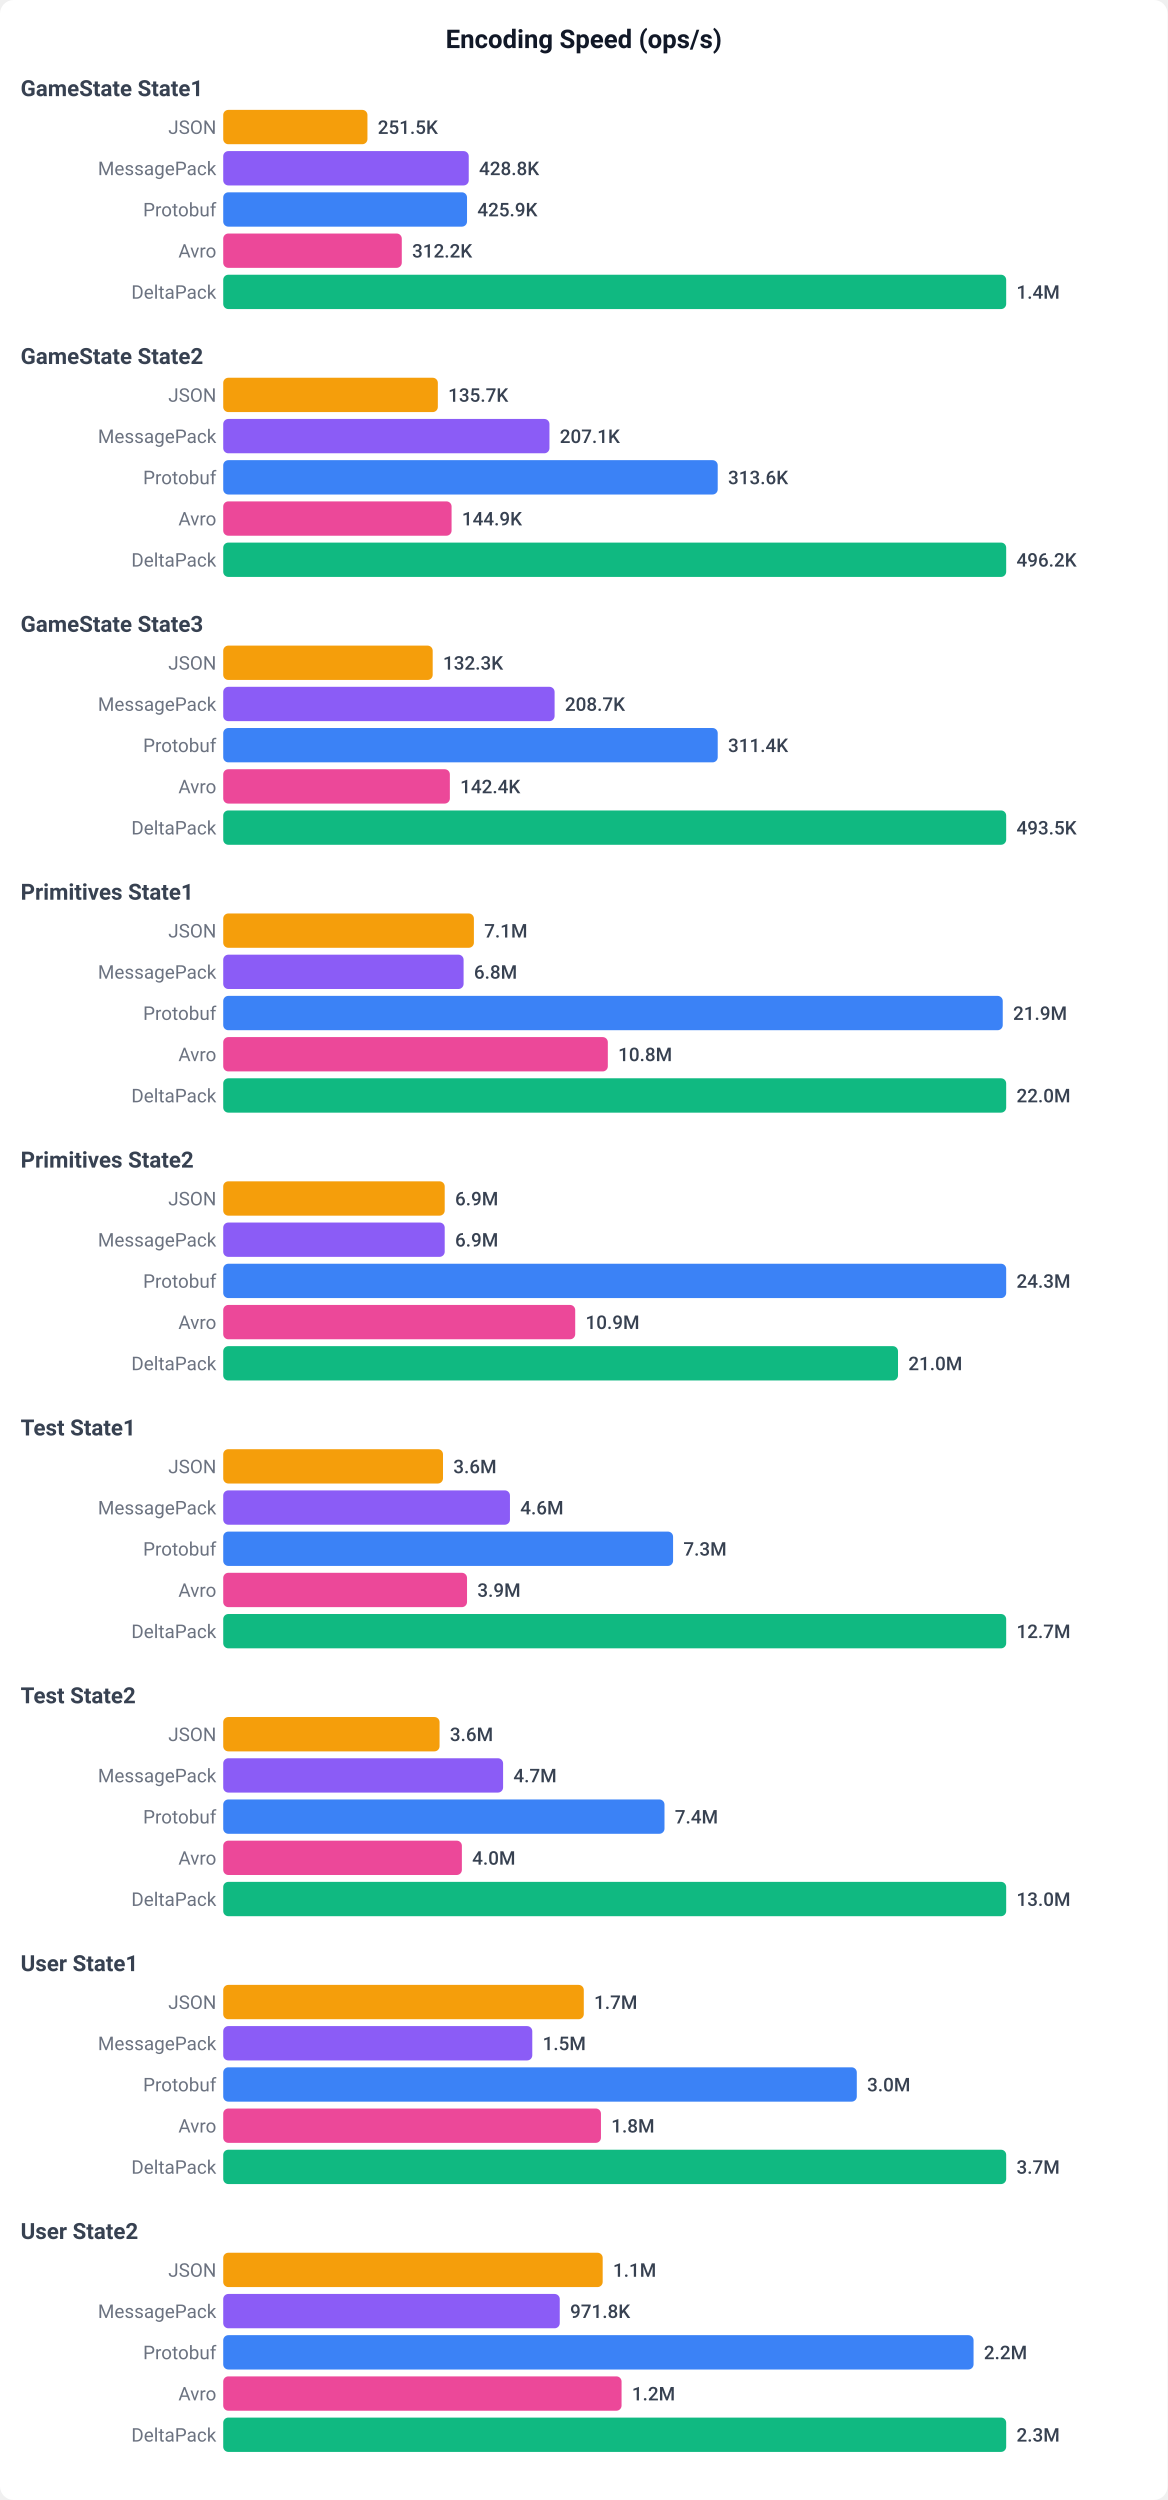
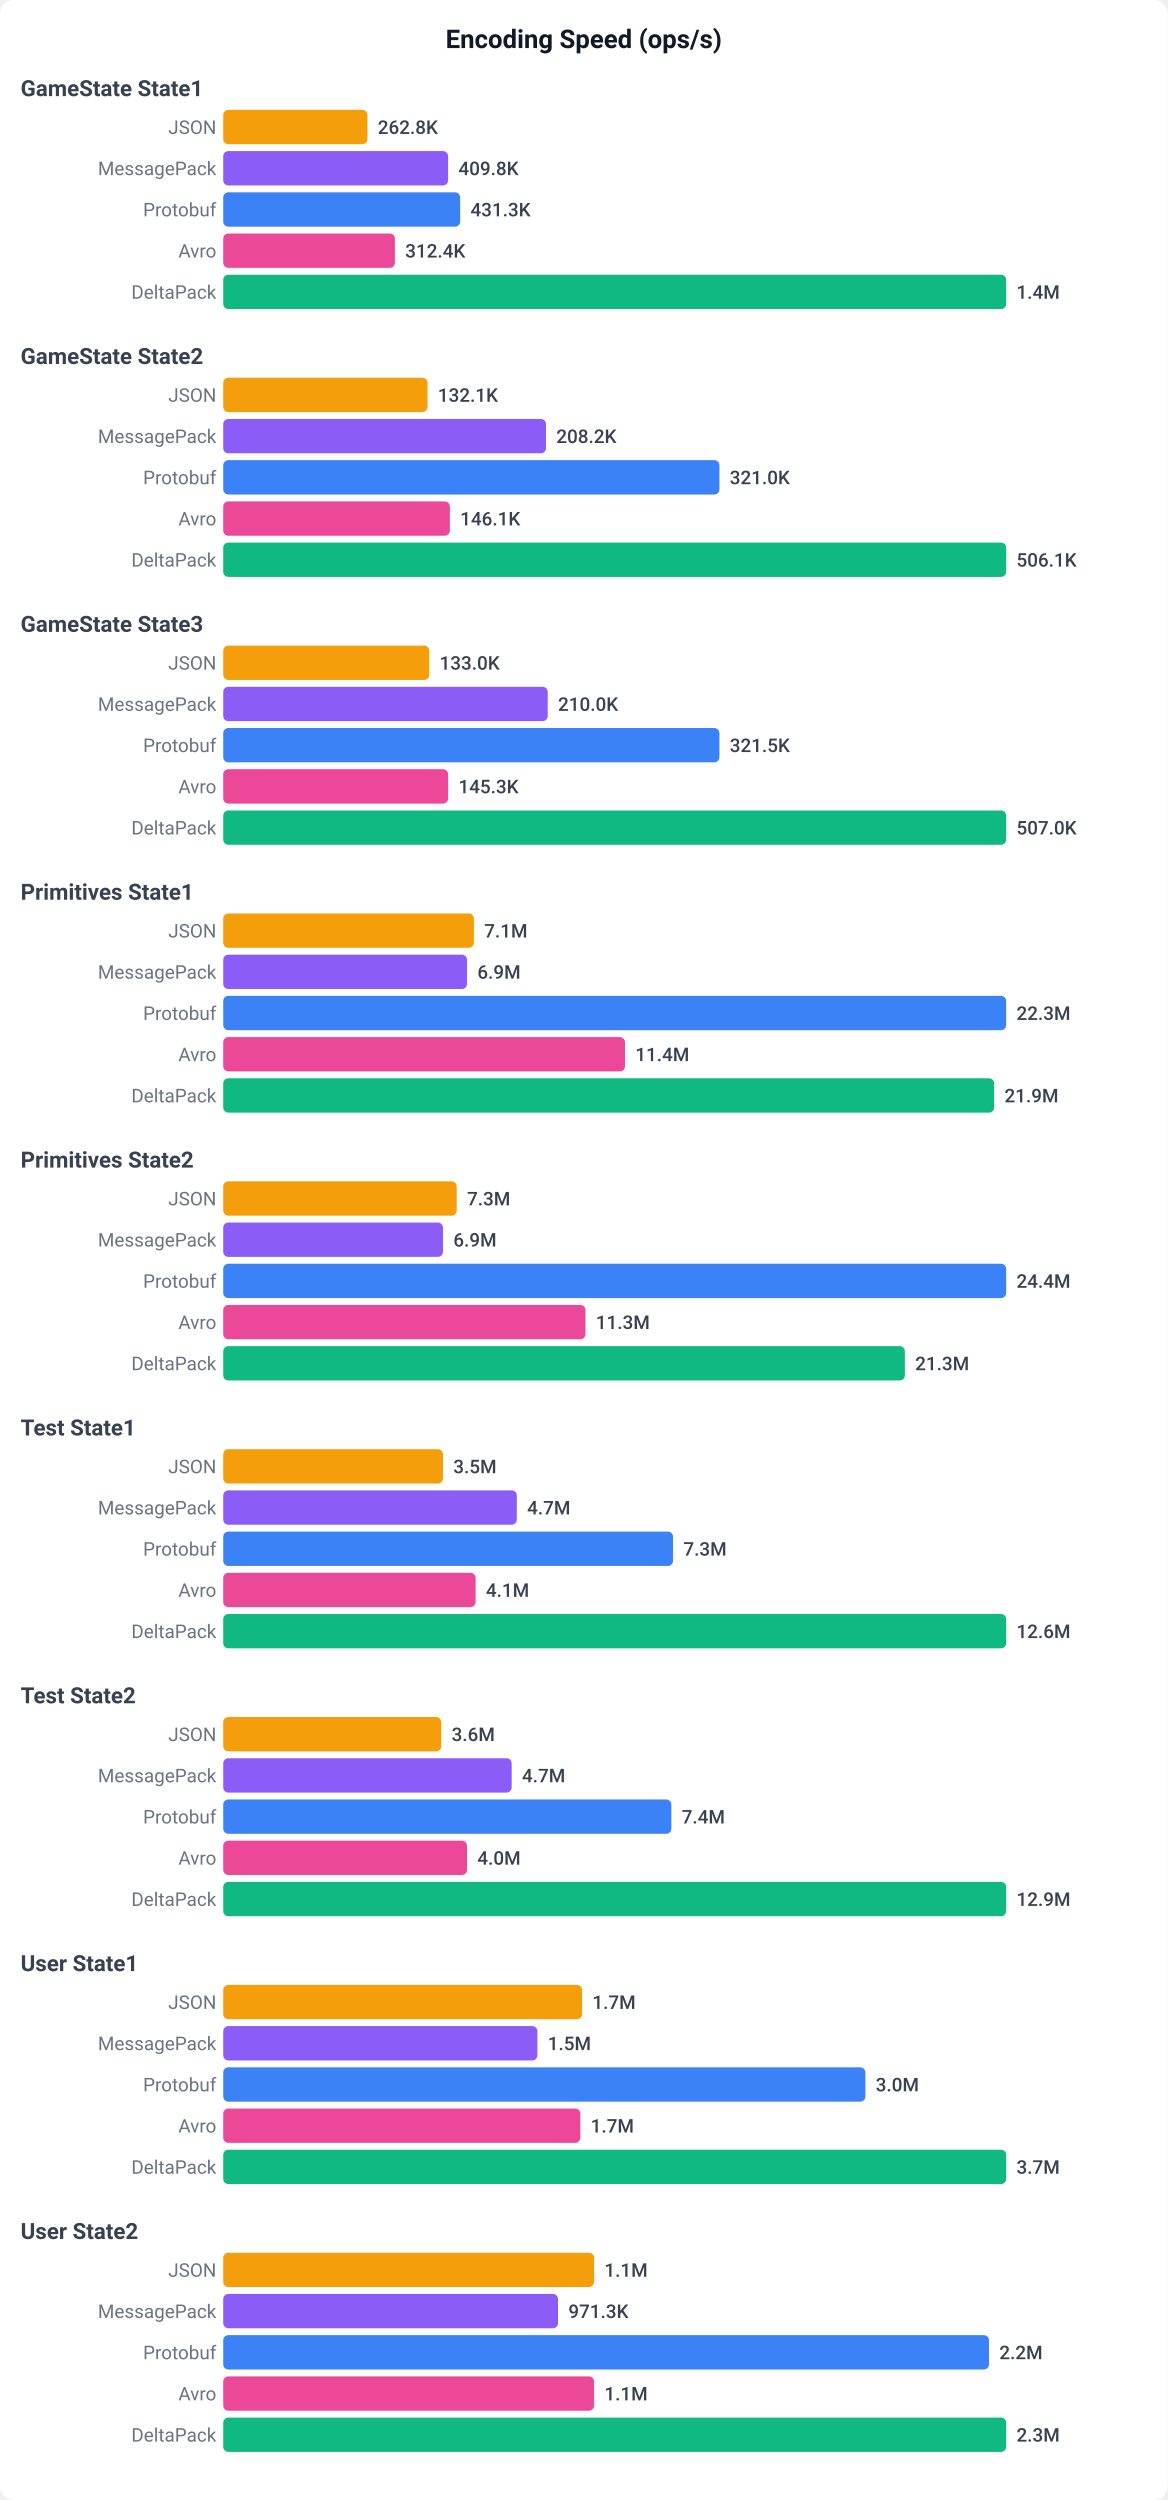
<svg xmlns="http://www.w3.org/2000/svg" width="680" height="1456" viewBox="0 0 680 1456">
  <style>
    text { font-family: -apple-system, BlinkMacSystemFont, "Segoe UI", Roboto, sans-serif; }
  </style>
  <rect width="680" height="1456" fill="white" rx="8" />
  <text x="340" y="28" text-anchor="middle" font-size="15" font-weight="bold" fill="#111827">Encoding Speed (ops/s)</text>
  <text x="12" y="56" font-size="13" font-weight="600" fill="#374151">GameState State1</text>
  <text x="126" y="78" text-anchor="end" font-size="11" fill="#6b7280">JSON</text>
  <rect x="130" y="64" width="84" height="20" fill="#f59e0b" rx="3" />
-   <text x="220" y="78" font-size="11" fill="#374151" font-weight="500">251.5K</text>
+   <text x="220" y="78" font-size="11" fill="#374151" font-weight="500">262.8K</text>
  <text x="126" y="102" text-anchor="end" font-size="11" fill="#6b7280">MessagePack</text>
-   <rect x="130" y="88" width="143" height="20" fill="#8b5cf6" rx="3" />
-   <text x="279" y="102" font-size="11" fill="#374151" font-weight="500">428.8K</text>
+   <rect x="130" y="88" width="131" height="20" fill="#8b5cf6" rx="3" />
+   <text x="267" y="102" font-size="11" fill="#374151" font-weight="500">409.8K</text>
  <text x="126" y="126" text-anchor="end" font-size="11" fill="#6b7280">Protobuf</text>
-   <rect x="130" y="112" width="142" height="20" fill="#3b82f6" rx="3" />
-   <text x="278" y="126" font-size="11" fill="#374151" font-weight="500">425.9K</text>
+   <rect x="130" y="112" width="138" height="20" fill="#3b82f6" rx="3" />
+   <text x="274" y="126" font-size="11" fill="#374151" font-weight="500">431.3K</text>
  <text x="126" y="150" text-anchor="end" font-size="11" fill="#6b7280">Avro</text>
-   <rect x="130" y="136" width="104" height="20" fill="#ec4899" rx="3" />
-   <text x="240" y="150" font-size="11" fill="#374151" font-weight="500">312.2K</text>
+   <rect x="130" y="136" width="100" height="20" fill="#ec4899" rx="3" />
+   <text x="236" y="150" font-size="11" fill="#374151" font-weight="500">312.4K</text>
  <text x="126" y="174" text-anchor="end" font-size="11" fill="#6b7280">DeltaPack</text>
  <rect x="130" y="160" width="456" height="20" fill="#10b981" rx="3" />
  <text x="592" y="174" font-size="11" fill="#374151" font-weight="500">1.4M</text>
  <text x="12" y="212" font-size="13" font-weight="600" fill="#374151">GameState State2</text>
  <text x="126" y="234" text-anchor="end" font-size="11" fill="#6b7280">JSON</text>
-   <rect x="130" y="220" width="125" height="20" fill="#f59e0b" rx="3" />
-   <text x="261" y="234" font-size="11" fill="#374151" font-weight="500">135.7K</text>
+   <rect x="130" y="220" width="119" height="20" fill="#f59e0b" rx="3" />
+   <text x="255" y="234" font-size="11" fill="#374151" font-weight="500">132.1K</text>
  <text x="126" y="258" text-anchor="end" font-size="11" fill="#6b7280">MessagePack</text>
-   <rect x="130" y="244" width="190" height="20" fill="#8b5cf6" rx="3" />
-   <text x="326" y="258" font-size="11" fill="#374151" font-weight="500">207.1K</text>
+   <rect x="130" y="244" width="188" height="20" fill="#8b5cf6" rx="3" />
+   <text x="324" y="258" font-size="11" fill="#374151" font-weight="500">208.2K</text>
  <text x="126" y="282" text-anchor="end" font-size="11" fill="#6b7280">Protobuf</text>
-   <rect x="130" y="268" width="288" height="20" fill="#3b82f6" rx="3" />
-   <text x="424" y="282" font-size="11" fill="#374151" font-weight="500">313.6K</text>
+   <rect x="130" y="268" width="289" height="20" fill="#3b82f6" rx="3" />
+   <text x="425" y="282" font-size="11" fill="#374151" font-weight="500">321.0K</text>
  <text x="126" y="306" text-anchor="end" font-size="11" fill="#6b7280">Avro</text>
-   <rect x="130" y="292" width="133" height="20" fill="#ec4899" rx="3" />
-   <text x="269" y="306" font-size="11" fill="#374151" font-weight="500">144.9K</text>
+   <rect x="130" y="292" width="132" height="20" fill="#ec4899" rx="3" />
+   <text x="268" y="306" font-size="11" fill="#374151" font-weight="500">146.1K</text>
  <text x="126" y="330" text-anchor="end" font-size="11" fill="#6b7280">DeltaPack</text>
  <rect x="130" y="316" width="456" height="20" fill="#10b981" rx="3" />
-   <text x="592" y="330" font-size="11" fill="#374151" font-weight="500">496.2K</text>
+   <text x="592" y="330" font-size="11" fill="#374151" font-weight="500">506.1K</text>
  <text x="12" y="368" font-size="13" font-weight="600" fill="#374151">GameState State3</text>
  <text x="126" y="390" text-anchor="end" font-size="11" fill="#6b7280">JSON</text>
-   <rect x="130" y="376" width="122" height="20" fill="#f59e0b" rx="3" />
-   <text x="258" y="390" font-size="11" fill="#374151" font-weight="500">132.3K</text>
+   <rect x="130" y="376" width="120" height="20" fill="#f59e0b" rx="3" />
+   <text x="256" y="390" font-size="11" fill="#374151" font-weight="500">133.0K</text>
  <text x="126" y="414" text-anchor="end" font-size="11" fill="#6b7280">MessagePack</text>
-   <rect x="130" y="400" width="193" height="20" fill="#8b5cf6" rx="3" />
-   <text x="329" y="414" font-size="11" fill="#374151" font-weight="500">208.7K</text>
+   <rect x="130" y="400" width="189" height="20" fill="#8b5cf6" rx="3" />
+   <text x="325" y="414" font-size="11" fill="#374151" font-weight="500">210.0K</text>
  <text x="126" y="438" text-anchor="end" font-size="11" fill="#6b7280">Protobuf</text>
-   <rect x="130" y="424" width="288" height="20" fill="#3b82f6" rx="3" />
-   <text x="424" y="438" font-size="11" fill="#374151" font-weight="500">311.4K</text>
+   <rect x="130" y="424" width="289" height="20" fill="#3b82f6" rx="3" />
+   <text x="425" y="438" font-size="11" fill="#374151" font-weight="500">321.5K</text>
  <text x="126" y="462" text-anchor="end" font-size="11" fill="#6b7280">Avro</text>
-   <rect x="130" y="448" width="132" height="20" fill="#ec4899" rx="3" />
-   <text x="268" y="462" font-size="11" fill="#374151" font-weight="500">142.4K</text>
+   <rect x="130" y="448" width="131" height="20" fill="#ec4899" rx="3" />
+   <text x="267" y="462" font-size="11" fill="#374151" font-weight="500">145.3K</text>
  <text x="126" y="486" text-anchor="end" font-size="11" fill="#6b7280">DeltaPack</text>
  <rect x="130" y="472" width="456" height="20" fill="#10b981" rx="3" />
-   <text x="592" y="486" font-size="11" fill="#374151" font-weight="500">493.5K</text>
+   <text x="592" y="486" font-size="11" fill="#374151" font-weight="500">507.0K</text>
  <text x="12" y="524" font-size="13" font-weight="600" fill="#374151">Primitives State1</text>
  <text x="126" y="546" text-anchor="end" font-size="11" fill="#6b7280">JSON</text>
  <rect x="130" y="532" width="146" height="20" fill="#f59e0b" rx="3" />
  <text x="282" y="546" font-size="11" fill="#374151" font-weight="500">7.1M</text>
  <text x="126" y="570" text-anchor="end" font-size="11" fill="#6b7280">MessagePack</text>
-   <rect x="130" y="556" width="140" height="20" fill="#8b5cf6" rx="3" />
-   <text x="276" y="570" font-size="11" fill="#374151" font-weight="500">6.8M</text>
+   <rect x="130" y="556" width="142" height="20" fill="#8b5cf6" rx="3" />
+   <text x="278" y="570" font-size="11" fill="#374151" font-weight="500">6.9M</text>
  <text x="126" y="594" text-anchor="end" font-size="11" fill="#6b7280">Protobuf</text>
-   <rect x="130" y="580" width="454" height="20" fill="#3b82f6" rx="3" />
-   <text x="590" y="594" font-size="11" fill="#374151" font-weight="500">21.9M</text>
+   <rect x="130" y="580" width="456" height="20" fill="#3b82f6" rx="3" />
+   <text x="592" y="594" font-size="11" fill="#374151" font-weight="500">22.3M</text>
  <text x="126" y="618" text-anchor="end" font-size="11" fill="#6b7280">Avro</text>
-   <rect x="130" y="604" width="224" height="20" fill="#ec4899" rx="3" />
-   <text x="360" y="618" font-size="11" fill="#374151" font-weight="500">10.8M</text>
+   <rect x="130" y="604" width="234" height="20" fill="#ec4899" rx="3" />
+   <text x="370" y="618" font-size="11" fill="#374151" font-weight="500">11.4M</text>
  <text x="126" y="642" text-anchor="end" font-size="11" fill="#6b7280">DeltaPack</text>
-   <rect x="130" y="628" width="456" height="20" fill="#10b981" rx="3" />
-   <text x="592" y="642" font-size="11" fill="#374151" font-weight="500">22.0M</text>
+   <rect x="130" y="628" width="449" height="20" fill="#10b981" rx="3" />
+   <text x="585" y="642" font-size="11" fill="#374151" font-weight="500">21.9M</text>
  <text x="12" y="680" font-size="13" font-weight="600" fill="#374151">Primitives State2</text>
  <text x="126" y="702" text-anchor="end" font-size="11" fill="#6b7280">JSON</text>
-   <rect x="130" y="688" width="129" height="20" fill="#f59e0b" rx="3" />
-   <text x="265" y="702" font-size="11" fill="#374151" font-weight="500">6.9M</text>
+   <rect x="130" y="688" width="136" height="20" fill="#f59e0b" rx="3" />
+   <text x="272" y="702" font-size="11" fill="#374151" font-weight="500">7.3M</text>
  <text x="126" y="726" text-anchor="end" font-size="11" fill="#6b7280">MessagePack</text>
-   <rect x="130" y="712" width="129" height="20" fill="#8b5cf6" rx="3" />
-   <text x="265" y="726" font-size="11" fill="#374151" font-weight="500">6.9M</text>
+   <rect x="130" y="712" width="128" height="20" fill="#8b5cf6" rx="3" />
+   <text x="264" y="726" font-size="11" fill="#374151" font-weight="500">6.9M</text>
  <text x="126" y="750" text-anchor="end" font-size="11" fill="#6b7280">Protobuf</text>
  <rect x="130" y="736" width="456" height="20" fill="#3b82f6" rx="3" />
-   <text x="592" y="750" font-size="11" fill="#374151" font-weight="500">24.3M</text>
+   <text x="592" y="750" font-size="11" fill="#374151" font-weight="500">24.4M</text>
  <text x="126" y="774" text-anchor="end" font-size="11" fill="#6b7280">Avro</text>
-   <rect x="130" y="760" width="205" height="20" fill="#ec4899" rx="3" />
-   <text x="341" y="774" font-size="11" fill="#374151" font-weight="500">10.9M</text>
+   <rect x="130" y="760" width="211" height="20" fill="#ec4899" rx="3" />
+   <text x="347" y="774" font-size="11" fill="#374151" font-weight="500">11.3M</text>
  <text x="126" y="798" text-anchor="end" font-size="11" fill="#6b7280">DeltaPack</text>
-   <rect x="130" y="784" width="393" height="20" fill="#10b981" rx="3" />
-   <text x="529" y="798" font-size="11" fill="#374151" font-weight="500">21.0M</text>
+   <rect x="130" y="784" width="397" height="20" fill="#10b981" rx="3" />
+   <text x="533" y="798" font-size="11" fill="#374151" font-weight="500">21.3M</text>
  <text x="12" y="836" font-size="13" font-weight="600" fill="#374151">Test State1</text>
  <text x="126" y="858" text-anchor="end" font-size="11" fill="#6b7280">JSON</text>
  <rect x="130" y="844" width="128" height="20" fill="#f59e0b" rx="3" />
-   <text x="264" y="858" font-size="11" fill="#374151" font-weight="500">3.6M</text>
+   <text x="264" y="858" font-size="11" fill="#374151" font-weight="500">3.5M</text>
  <text x="126" y="882" text-anchor="end" font-size="11" fill="#6b7280">MessagePack</text>
-   <rect x="130" y="868" width="167" height="20" fill="#8b5cf6" rx="3" />
-   <text x="303" y="882" font-size="11" fill="#374151" font-weight="500">4.6M</text>
+   <rect x="130" y="868" width="171" height="20" fill="#8b5cf6" rx="3" />
+   <text x="307" y="882" font-size="11" fill="#374151" font-weight="500">4.7M</text>
  <text x="126" y="906" text-anchor="end" font-size="11" fill="#6b7280">Protobuf</text>
  <rect x="130" y="892" width="262" height="20" fill="#3b82f6" rx="3" />
  <text x="398" y="906" font-size="11" fill="#374151" font-weight="500">7.3M</text>
  <text x="126" y="930" text-anchor="end" font-size="11" fill="#6b7280">Avro</text>
-   <rect x="130" y="916" width="142" height="20" fill="#ec4899" rx="3" />
-   <text x="278" y="930" font-size="11" fill="#374151" font-weight="500">3.9M</text>
+   <rect x="130" y="916" width="147" height="20" fill="#ec4899" rx="3" />
+   <text x="283" y="930" font-size="11" fill="#374151" font-weight="500">4.1M</text>
  <text x="126" y="954" text-anchor="end" font-size="11" fill="#6b7280">DeltaPack</text>
  <rect x="130" y="940" width="456" height="20" fill="#10b981" rx="3" />
-   <text x="592" y="954" font-size="11" fill="#374151" font-weight="500">12.7M</text>
+   <text x="592" y="954" font-size="11" fill="#374151" font-weight="500">12.6M</text>
  <text x="12" y="992" font-size="13" font-weight="600" fill="#374151">Test State2</text>
  <text x="126" y="1014" text-anchor="end" font-size="11" fill="#6b7280">JSON</text>
-   <rect x="130" y="1000" width="126" height="20" fill="#f59e0b" rx="3" />
-   <text x="262" y="1014" font-size="11" fill="#374151" font-weight="500">3.6M</text>
+   <rect x="130" y="1000" width="127" height="20" fill="#f59e0b" rx="3" />
+   <text x="263" y="1014" font-size="11" fill="#374151" font-weight="500">3.6M</text>
  <text x="126" y="1038" text-anchor="end" font-size="11" fill="#6b7280">MessagePack</text>
-   <rect x="130" y="1024" width="163" height="20" fill="#8b5cf6" rx="3" />
-   <text x="299" y="1038" font-size="11" fill="#374151" font-weight="500">4.7M</text>
+   <rect x="130" y="1024" width="168" height="20" fill="#8b5cf6" rx="3" />
+   <text x="304" y="1038" font-size="11" fill="#374151" font-weight="500">4.7M</text>
  <text x="126" y="1062" text-anchor="end" font-size="11" fill="#6b7280">Protobuf</text>
-   <rect x="130" y="1048" width="257" height="20" fill="#3b82f6" rx="3" />
-   <text x="393" y="1062" font-size="11" fill="#374151" font-weight="500">7.4M</text>
+   <rect x="130" y="1048" width="261" height="20" fill="#3b82f6" rx="3" />
+   <text x="397" y="1062" font-size="11" fill="#374151" font-weight="500">7.4M</text>
  <text x="126" y="1086" text-anchor="end" font-size="11" fill="#6b7280">Avro</text>
-   <rect x="130" y="1072" width="139" height="20" fill="#ec4899" rx="3" />
-   <text x="275" y="1086" font-size="11" fill="#374151" font-weight="500">4.0M</text>
+   <rect x="130" y="1072" width="142" height="20" fill="#ec4899" rx="3" />
+   <text x="278" y="1086" font-size="11" fill="#374151" font-weight="500">4.0M</text>
  <text x="126" y="1110" text-anchor="end" font-size="11" fill="#6b7280">DeltaPack</text>
  <rect x="130" y="1096" width="456" height="20" fill="#10b981" rx="3" />
-   <text x="592" y="1110" font-size="11" fill="#374151" font-weight="500">13.0M</text>
+   <text x="592" y="1110" font-size="11" fill="#374151" font-weight="500">12.9M</text>
  <text x="12" y="1148" font-size="13" font-weight="600" fill="#374151">User State1</text>
  <text x="126" y="1170" text-anchor="end" font-size="11" fill="#6b7280">JSON</text>
-   <rect x="130" y="1156" width="210" height="20" fill="#f59e0b" rx="3" />
-   <text x="346" y="1170" font-size="11" fill="#374151" font-weight="500">1.7M</text>
+   <rect x="130" y="1156" width="209" height="20" fill="#f59e0b" rx="3" />
+   <text x="345" y="1170" font-size="11" fill="#374151" font-weight="500">1.7M</text>
  <text x="126" y="1194" text-anchor="end" font-size="11" fill="#6b7280">MessagePack</text>
-   <rect x="130" y="1180" width="180" height="20" fill="#8b5cf6" rx="3" />
-   <text x="316" y="1194" font-size="11" fill="#374151" font-weight="500">1.5M</text>
+   <rect x="130" y="1180" width="183" height="20" fill="#8b5cf6" rx="3" />
+   <text x="319" y="1194" font-size="11" fill="#374151" font-weight="500">1.5M</text>
  <text x="126" y="1218" text-anchor="end" font-size="11" fill="#6b7280">Protobuf</text>
-   <rect x="130" y="1204" width="369" height="20" fill="#3b82f6" rx="3" />
-   <text x="505" y="1218" font-size="11" fill="#374151" font-weight="500">3.0M</text>
+   <rect x="130" y="1204" width="374" height="20" fill="#3b82f6" rx="3" />
+   <text x="510" y="1218" font-size="11" fill="#374151" font-weight="500">3.0M</text>
  <text x="126" y="1242" text-anchor="end" font-size="11" fill="#6b7280">Avro</text>
-   <rect x="130" y="1228" width="220" height="20" fill="#ec4899" rx="3" />
-   <text x="356" y="1242" font-size="11" fill="#374151" font-weight="500">1.8M</text>
+   <rect x="130" y="1228" width="208" height="20" fill="#ec4899" rx="3" />
+   <text x="344" y="1242" font-size="11" fill="#374151" font-weight="500">1.7M</text>
  <text x="126" y="1266" text-anchor="end" font-size="11" fill="#6b7280">DeltaPack</text>
  <rect x="130" y="1252" width="456" height="20" fill="#10b981" rx="3" />
  <text x="592" y="1266" font-size="11" fill="#374151" font-weight="500">3.7M</text>
  <text x="12" y="1304" font-size="13" font-weight="600" fill="#374151">User State2</text>
  <text x="126" y="1326" text-anchor="end" font-size="11" fill="#6b7280">JSON</text>
-   <rect x="130" y="1312" width="221" height="20" fill="#f59e0b" rx="3" />
-   <text x="357" y="1326" font-size="11" fill="#374151" font-weight="500">1.1M</text>
+   <rect x="130" y="1312" width="216" height="20" fill="#f59e0b" rx="3" />
+   <text x="352" y="1326" font-size="11" fill="#374151" font-weight="500">1.1M</text>
  <text x="126" y="1350" text-anchor="end" font-size="11" fill="#6b7280">MessagePack</text>
-   <rect x="130" y="1336" width="196" height="20" fill="#8b5cf6" rx="3" />
-   <text x="332" y="1350" font-size="11" fill="#374151" font-weight="500">971.8K</text>
+   <rect x="130" y="1336" width="195" height="20" fill="#8b5cf6" rx="3" />
+   <text x="331" y="1350" font-size="11" fill="#374151" font-weight="500">971.3K</text>
  <text x="126" y="1374" text-anchor="end" font-size="11" fill="#6b7280">Protobuf</text>
-   <rect x="130" y="1360" width="437" height="20" fill="#3b82f6" rx="3" />
-   <text x="573" y="1374" font-size="11" fill="#374151" font-weight="500">2.2M</text>
+   <rect x="130" y="1360" width="446" height="20" fill="#3b82f6" rx="3" />
+   <text x="582" y="1374" font-size="11" fill="#374151" font-weight="500">2.2M</text>
  <text x="126" y="1398" text-anchor="end" font-size="11" fill="#6b7280">Avro</text>
-   <rect x="130" y="1384" width="232" height="20" fill="#ec4899" rx="3" />
-   <text x="368" y="1398" font-size="11" fill="#374151" font-weight="500">1.2M</text>
+   <rect x="130" y="1384" width="216" height="20" fill="#ec4899" rx="3" />
+   <text x="352" y="1398" font-size="11" fill="#374151" font-weight="500">1.1M</text>
  <text x="126" y="1422" text-anchor="end" font-size="11" fill="#6b7280">DeltaPack</text>
  <rect x="130" y="1408" width="456" height="20" fill="#10b981" rx="3" />
  <text x="592" y="1422" font-size="11" fill="#374151" font-weight="500">2.3M</text>
</svg>
